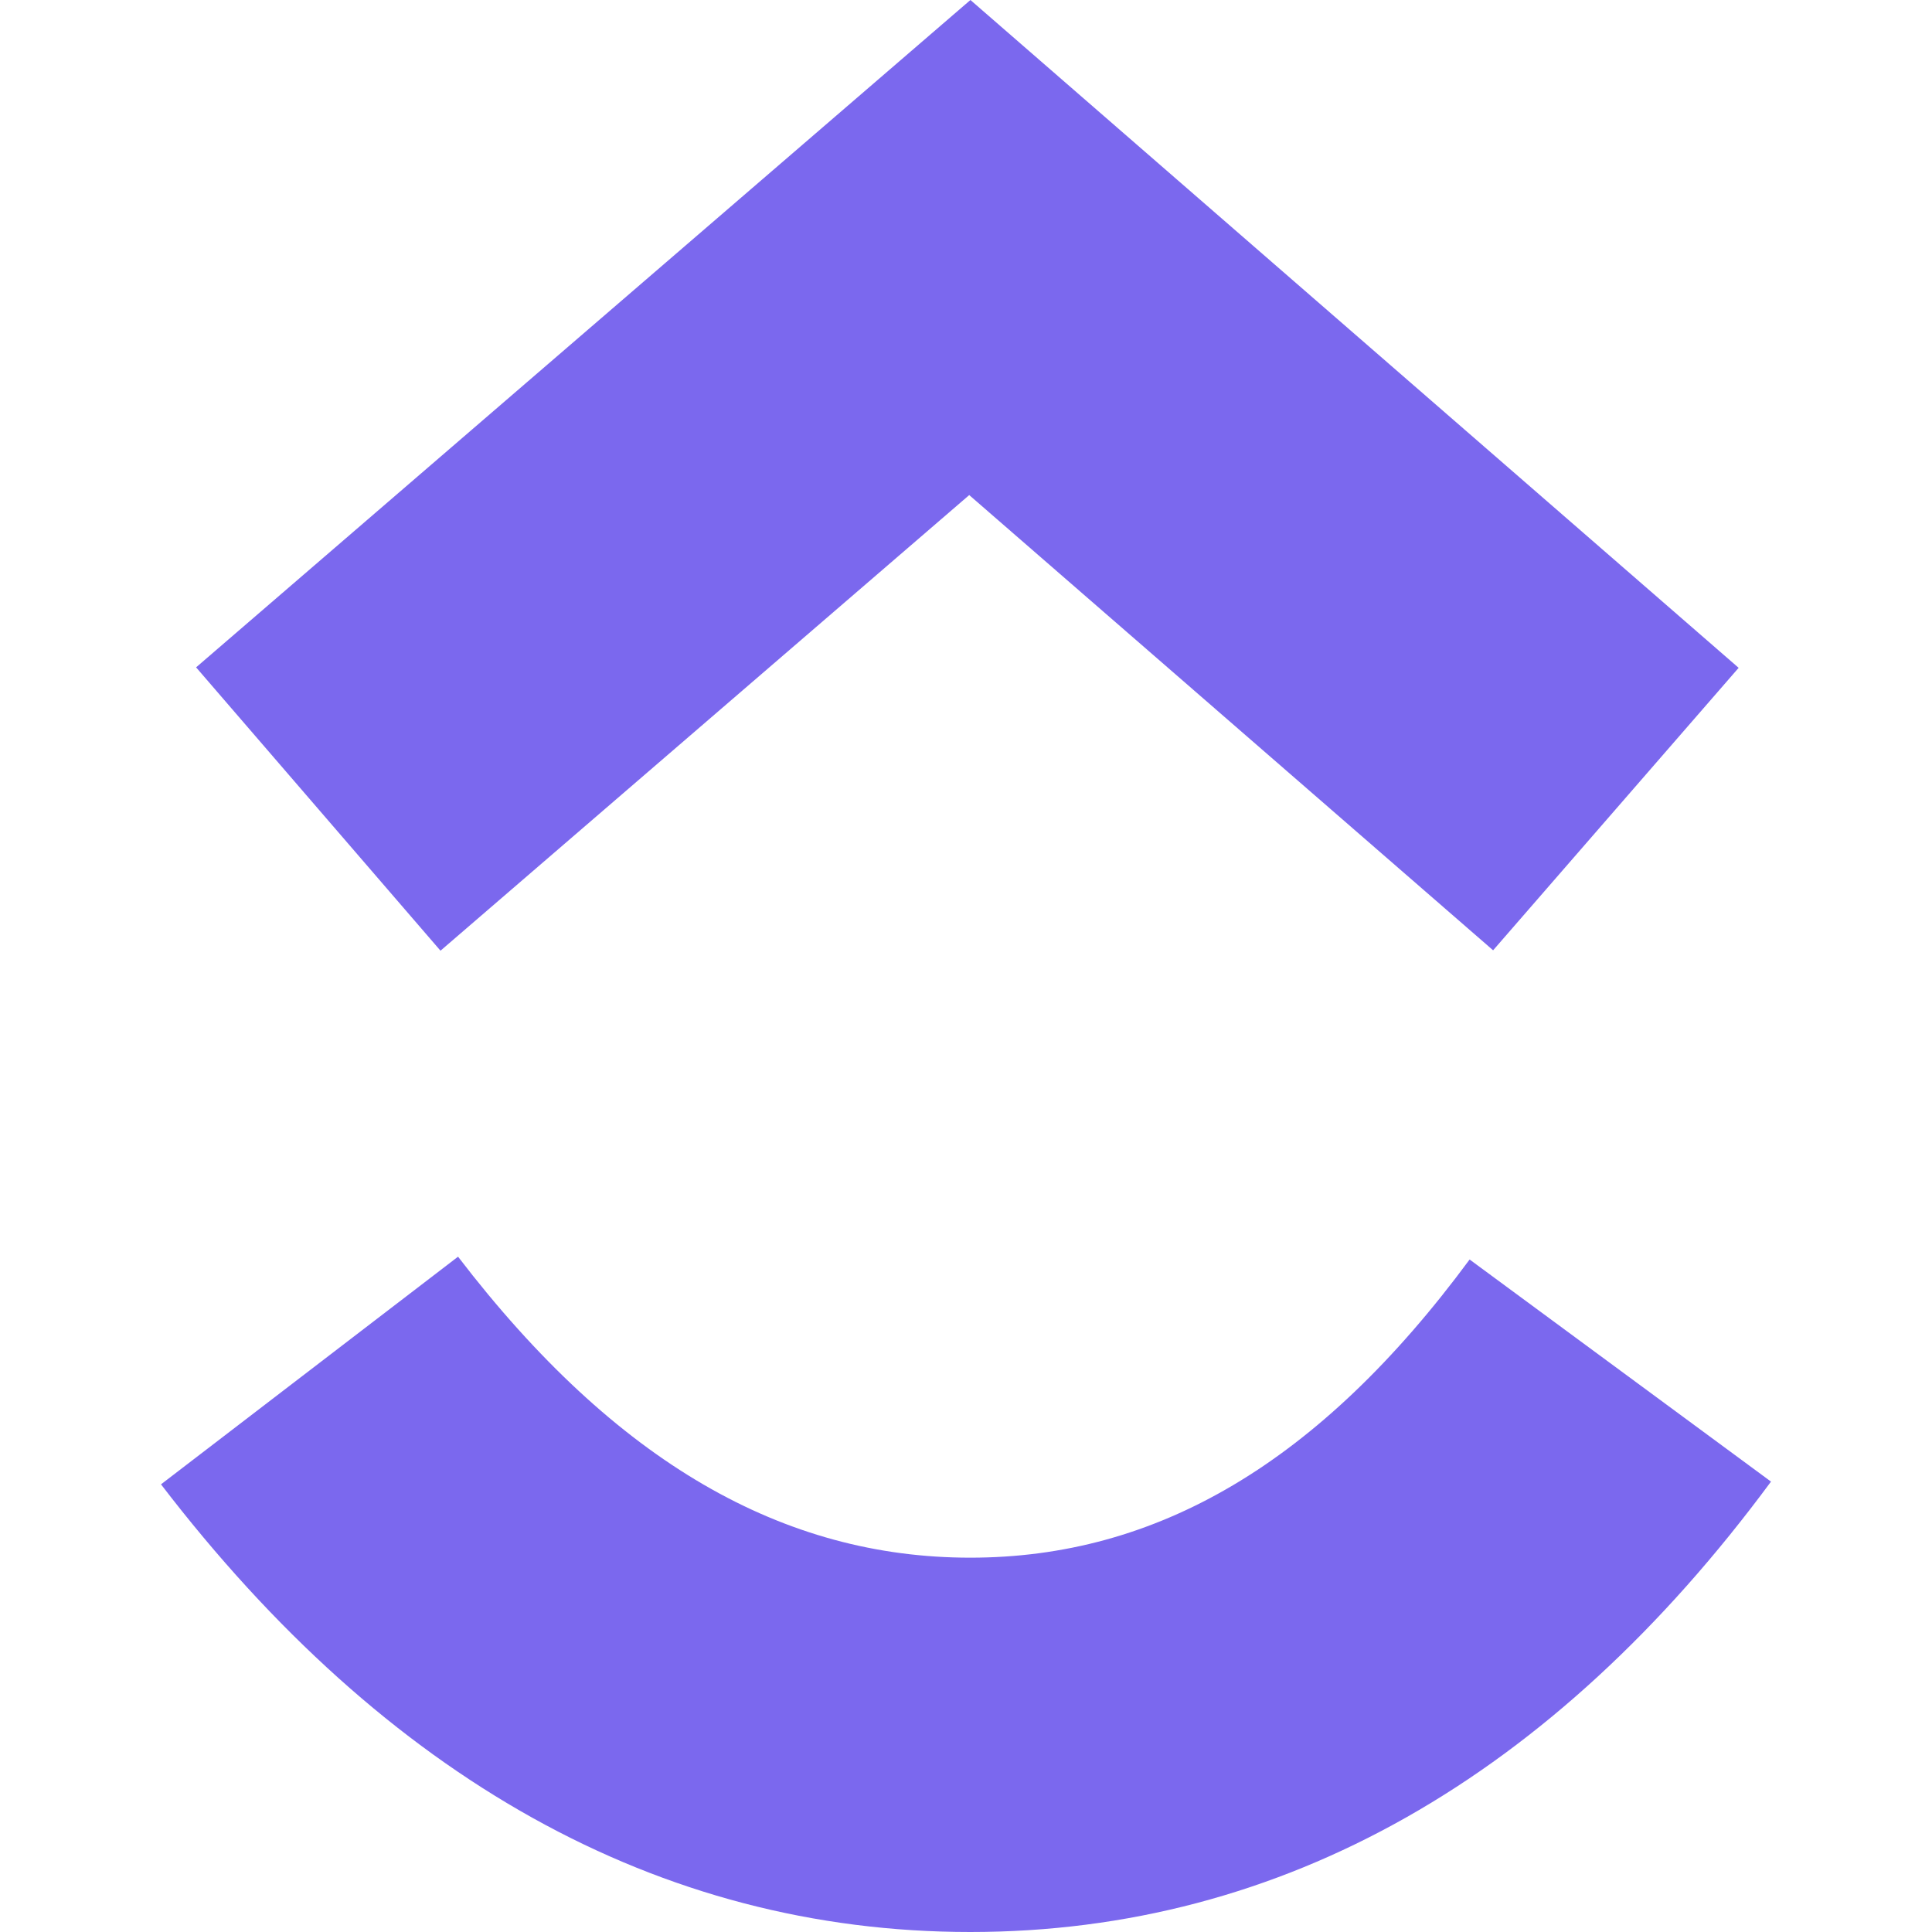
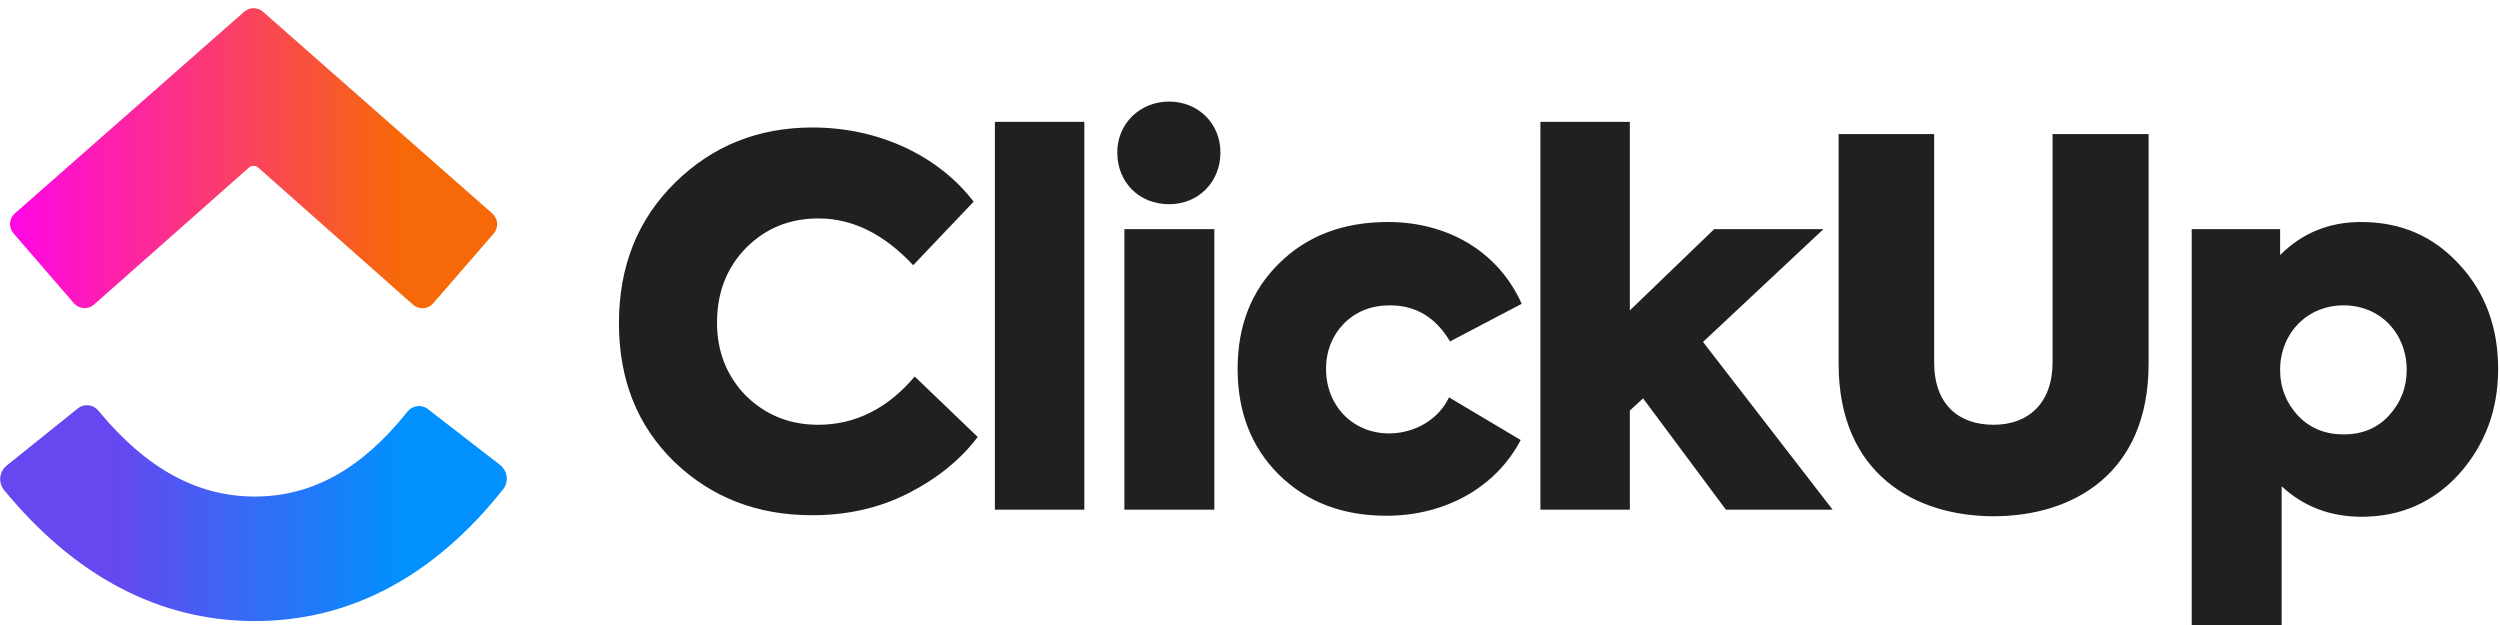
- <svg xmlns="http://www.w3.org/2000/svg" fill="#7B68EE" role="img" viewBox="0 0 24 24">
-   <path d="M2 18.439l3.69-2.828c1.961 2.56 4.044 3.739 6.363 3.739 2.307 0 4.33-1.166 6.203-3.704L22 18.405C19.298 22.065 15.941 24 12.053 24 8.178 24 4.788 22.078 2 18.439zM12.04 6.15l-6.568 5.66-3.036-3.52L12.055 0l9.543 8.296-3.05 3.509z" />
+ <svg xmlns="http://www.w3.org/2000/svg" width="256" height="64" viewBox="0 0 256 64" fill="none">
+   <path fill-rule="evenodd" clip-rule="evenodd" d="M0.411 50.172C-0.215 49.409 -0.078 48.285 0.692 47.667L7.984 41.812C8.62 41.301 9.55 41.417 10.069 42.046C15.022 48.06 20.278 50.844 26.096 50.844C31.873 50.844 36.986 48.099 41.722 42.153C42.23 41.514 43.158 41.382 43.803 41.882L51.195 47.602C51.976 48.206 52.133 49.327 51.52 50.1C44.517 58.94 35.943 63.597 26.096 63.597C16.276 63.597 7.626 58.969 0.411 50.172Z" fill="url(#paint0_linear_8_543)" />
+   <path fill-rule="evenodd" clip-rule="evenodd" d="M26.449 17.168C26.174 16.924 25.761 16.924 25.485 17.167L9.629 31.188C9.023 31.724 8.095 31.662 7.566 31.05L1.382 23.894C0.86 23.291 0.923 22.379 1.522 21.852L25.007 1.2C25.556 0.717 26.378 0.717 26.927 1.2L50.418 21.868C51.017 22.396 51.079 23.308 50.556 23.912L44.356 31.063C43.827 31.674 42.9 31.736 42.294 31.2L26.449 17.168Z" fill="url(#paint1_linear_8_543)" />
+   <path d="M83.154 52.76C77.534 52.76 72.85 50.938 69.051 47.295C65.252 43.601 63.379 38.865 63.379 33.089C63.379 27.261 65.305 22.473 69.103 18.726C72.954 14.927 77.638 13.054 83.206 13.054C90.075 13.054 96.163 16.02 99.702 20.652L93.51 27.157C90.543 23.982 87.317 22.369 83.83 22.369C80.864 22.369 78.418 23.358 76.389 25.387C74.411 27.417 73.422 29.967 73.422 33.037C73.422 36.003 74.411 38.501 76.389 40.531C78.418 42.508 80.864 43.497 83.778 43.497C87.577 43.497 90.907 41.831 93.666 38.553L100.118 44.746C98.349 47.087 95.955 49.013 92.989 50.522C90.023 52.031 86.744 52.76 83.154 52.76ZM111.036 12.482V52.187H101.878V12.482H111.036ZM119.717 20.912C116.647 20.912 114.409 18.674 114.409 15.604C114.409 12.638 116.751 10.4 119.717 10.4C122.683 10.4 124.973 12.638 124.973 15.604C124.973 18.674 122.683 20.912 119.717 20.912ZM124.348 23.462V52.187H115.137V23.462H124.348ZM141.979 52.812C137.452 52.812 133.809 51.407 130.947 48.596C128.137 45.786 126.732 42.196 126.732 37.772C126.732 33.349 128.137 29.758 130.999 26.948C133.861 24.138 137.556 22.733 142.135 22.733C148.12 22.733 153.376 25.647 155.822 31.111L148.484 34.962C147.027 32.517 144.998 31.268 142.344 31.268C140.418 31.268 138.857 31.892 137.608 33.141C136.411 34.39 135.787 35.951 135.787 37.772C135.787 41.571 138.545 44.381 142.24 44.381C144.893 44.381 147.339 42.924 148.38 40.687L155.718 45.058C153.22 49.845 148.068 52.812 141.979 52.812ZM187.659 52.187H176.731L168.249 40.791L166.896 42.04V52.187H157.737V12.482H166.896V31.788L175.534 23.462H186.723L174.389 35.014L187.659 52.187ZM188.274 37.252V13.73H198.057V37.096C198.057 41.415 200.555 43.497 204.145 43.497C207.684 43.497 210.182 41.311 210.182 37.096V13.73H220.017V37.252C220.017 48.596 212.159 52.864 204.145 52.864C196.183 52.864 188.274 48.596 188.274 37.252ZM241.759 22.733C245.87 22.733 249.201 24.19 251.855 27.105C254.509 29.967 255.81 33.557 255.81 37.772C255.81 41.988 254.457 45.578 251.803 48.544C249.149 51.459 245.818 52.916 241.811 52.916C238.637 52.916 235.879 51.875 233.641 49.793V64H224.43V23.462H233.485V26.116C235.723 23.878 238.481 22.733 241.759 22.733ZM246.443 37.877C246.443 34.13 243.737 31.268 239.99 31.268C236.243 31.268 233.485 34.13 233.485 37.877C233.485 39.698 234.11 41.259 235.307 42.56C236.555 43.861 238.117 44.485 239.99 44.485C241.863 44.485 243.425 43.861 244.621 42.56C245.818 41.259 246.443 39.698 246.443 37.877Z" fill="#202020" />
+   <defs>
+     <linearGradient id="paint0_linear_8_543" x1="-0.693" y1="32.138" x2="52.599" y2="32.138" gradientUnits="userSpaceOnUse">
+       <stop offset="0.226" stop-color="#6647F0" />
+       <stop offset="0.793" stop-color="#0091FF" />
+     </linearGradient>
+     <linearGradient id="paint1_linear_8_543" x1="-0.693" y1="31.621" x2="52.599" y2="31.621" gradientUnits="userSpaceOnUse">
+       <stop stop-color="#FF02F0" />
+       <stop offset="0.779" stop-color="#F76808" />
+       <stop offset="1" stop-color="#F76808" />
+     </linearGradient>
+   </defs>
</svg>
